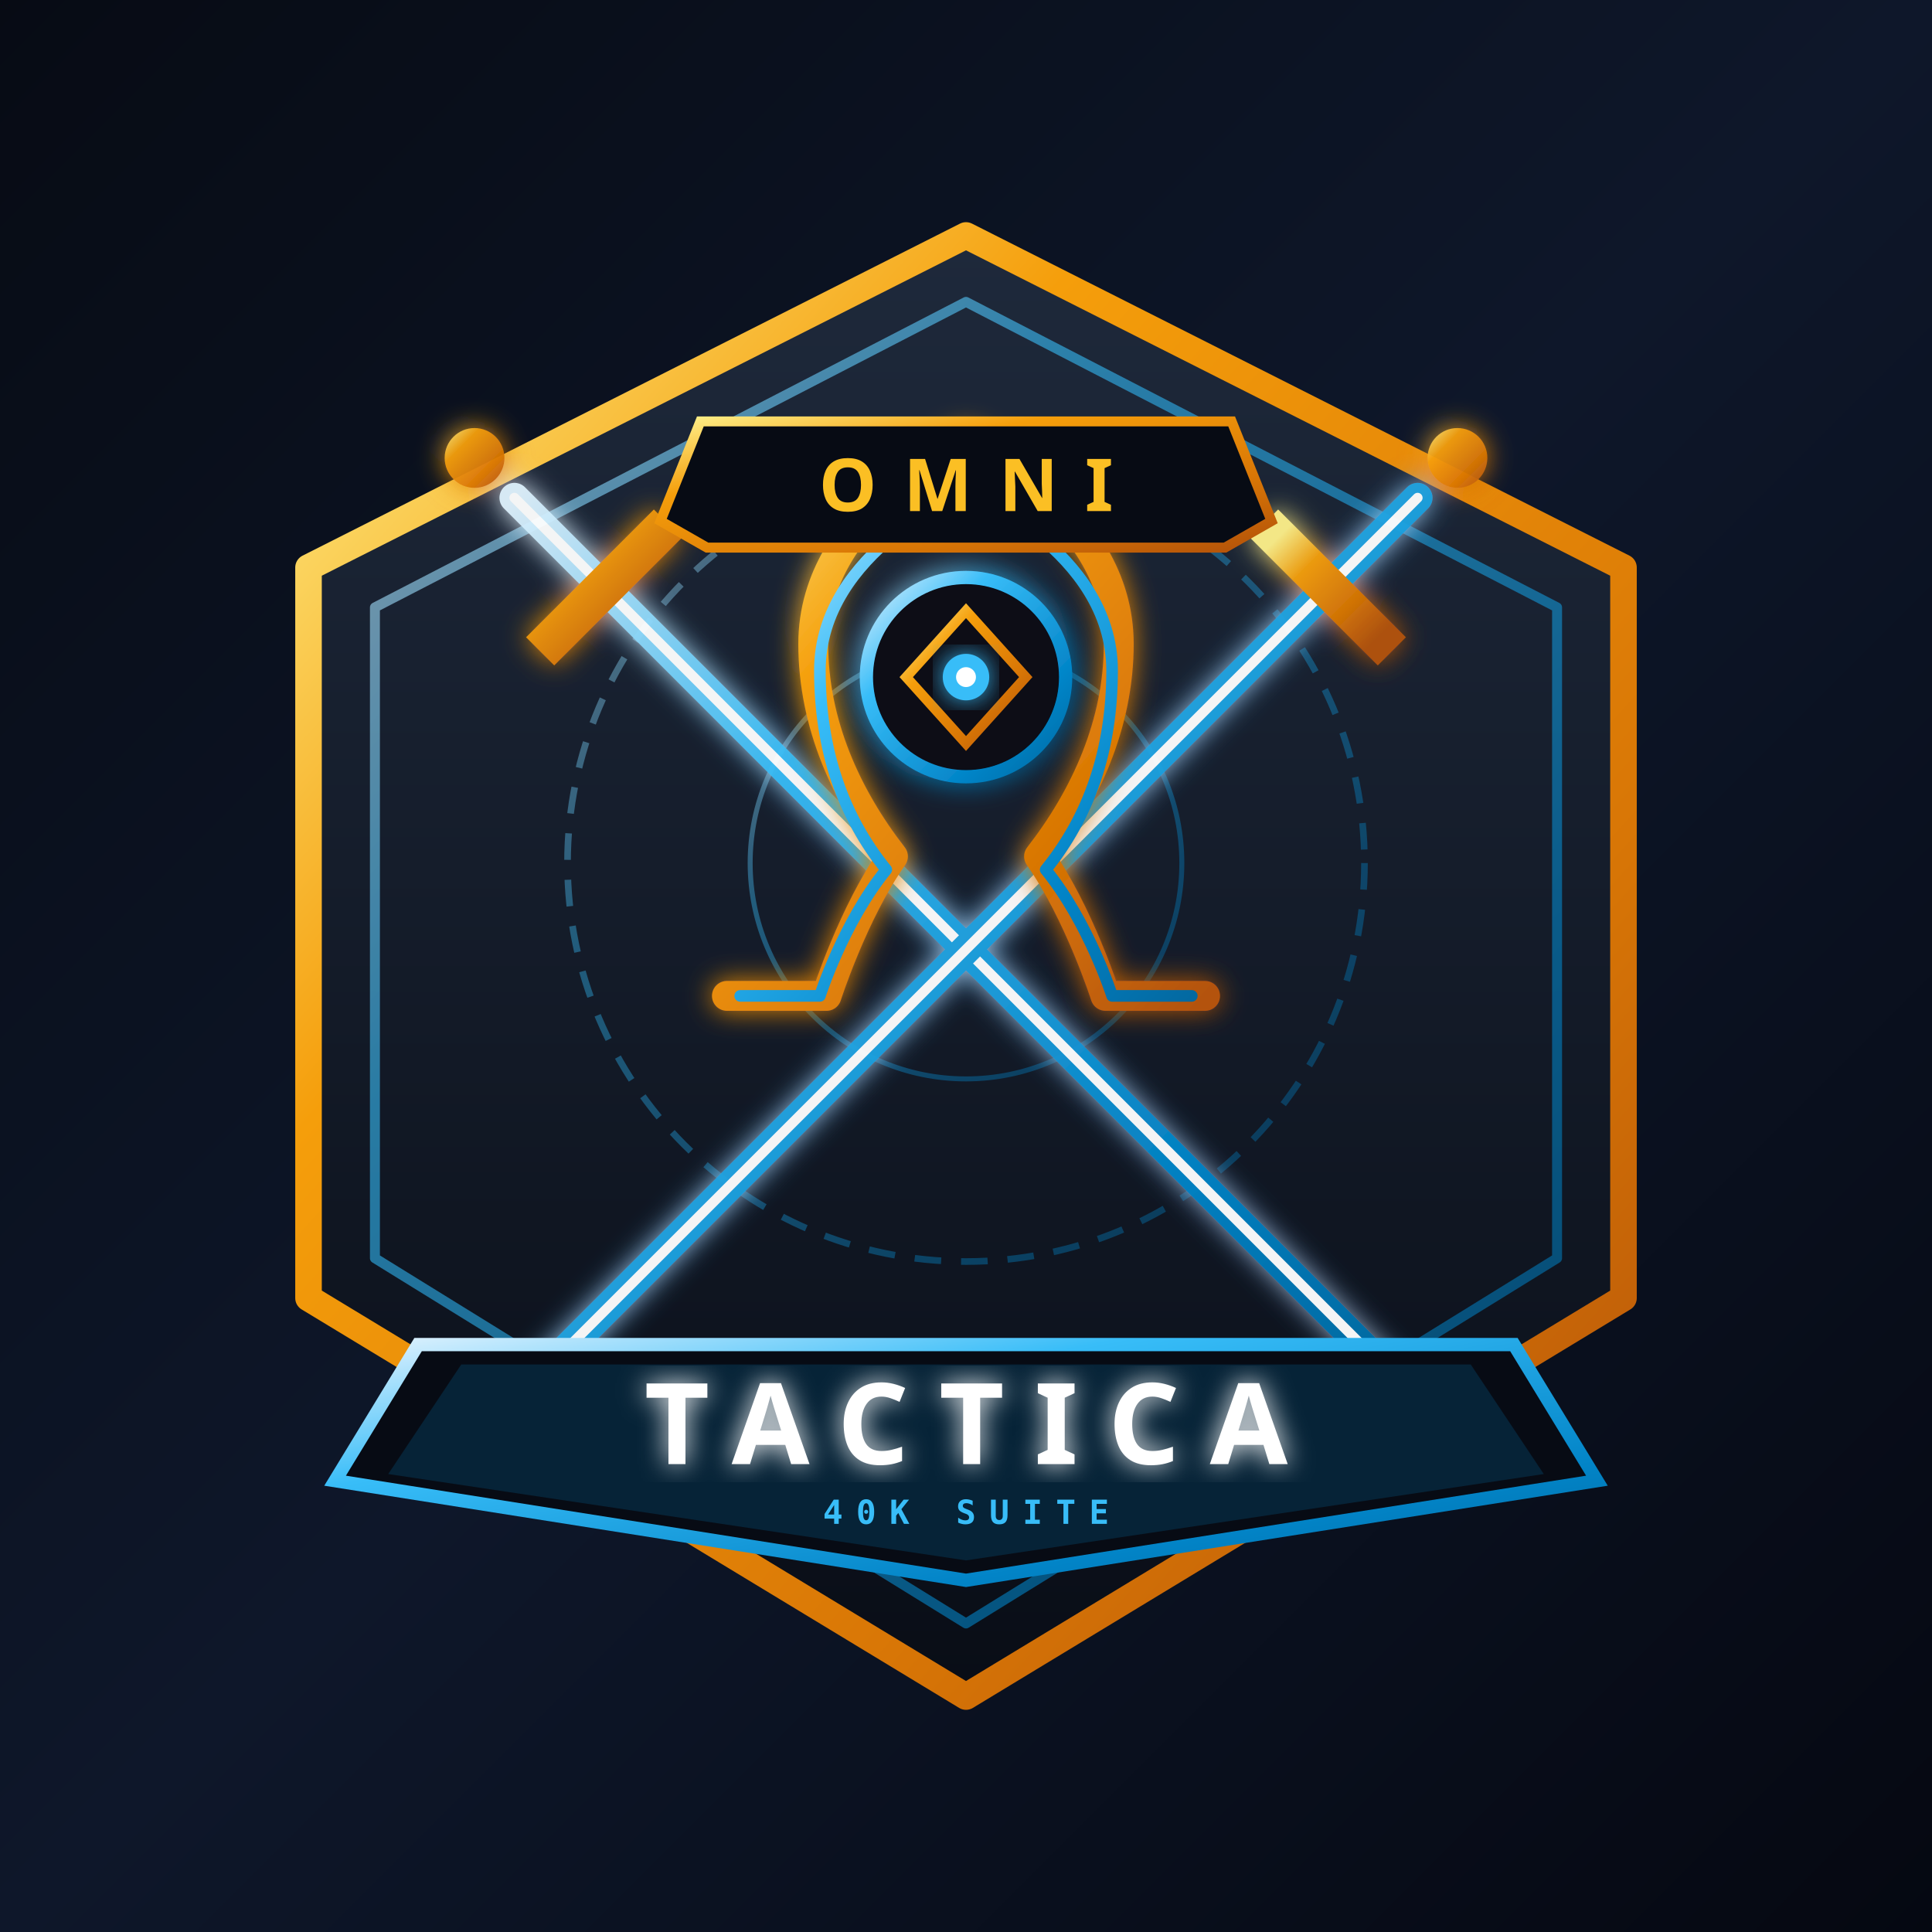
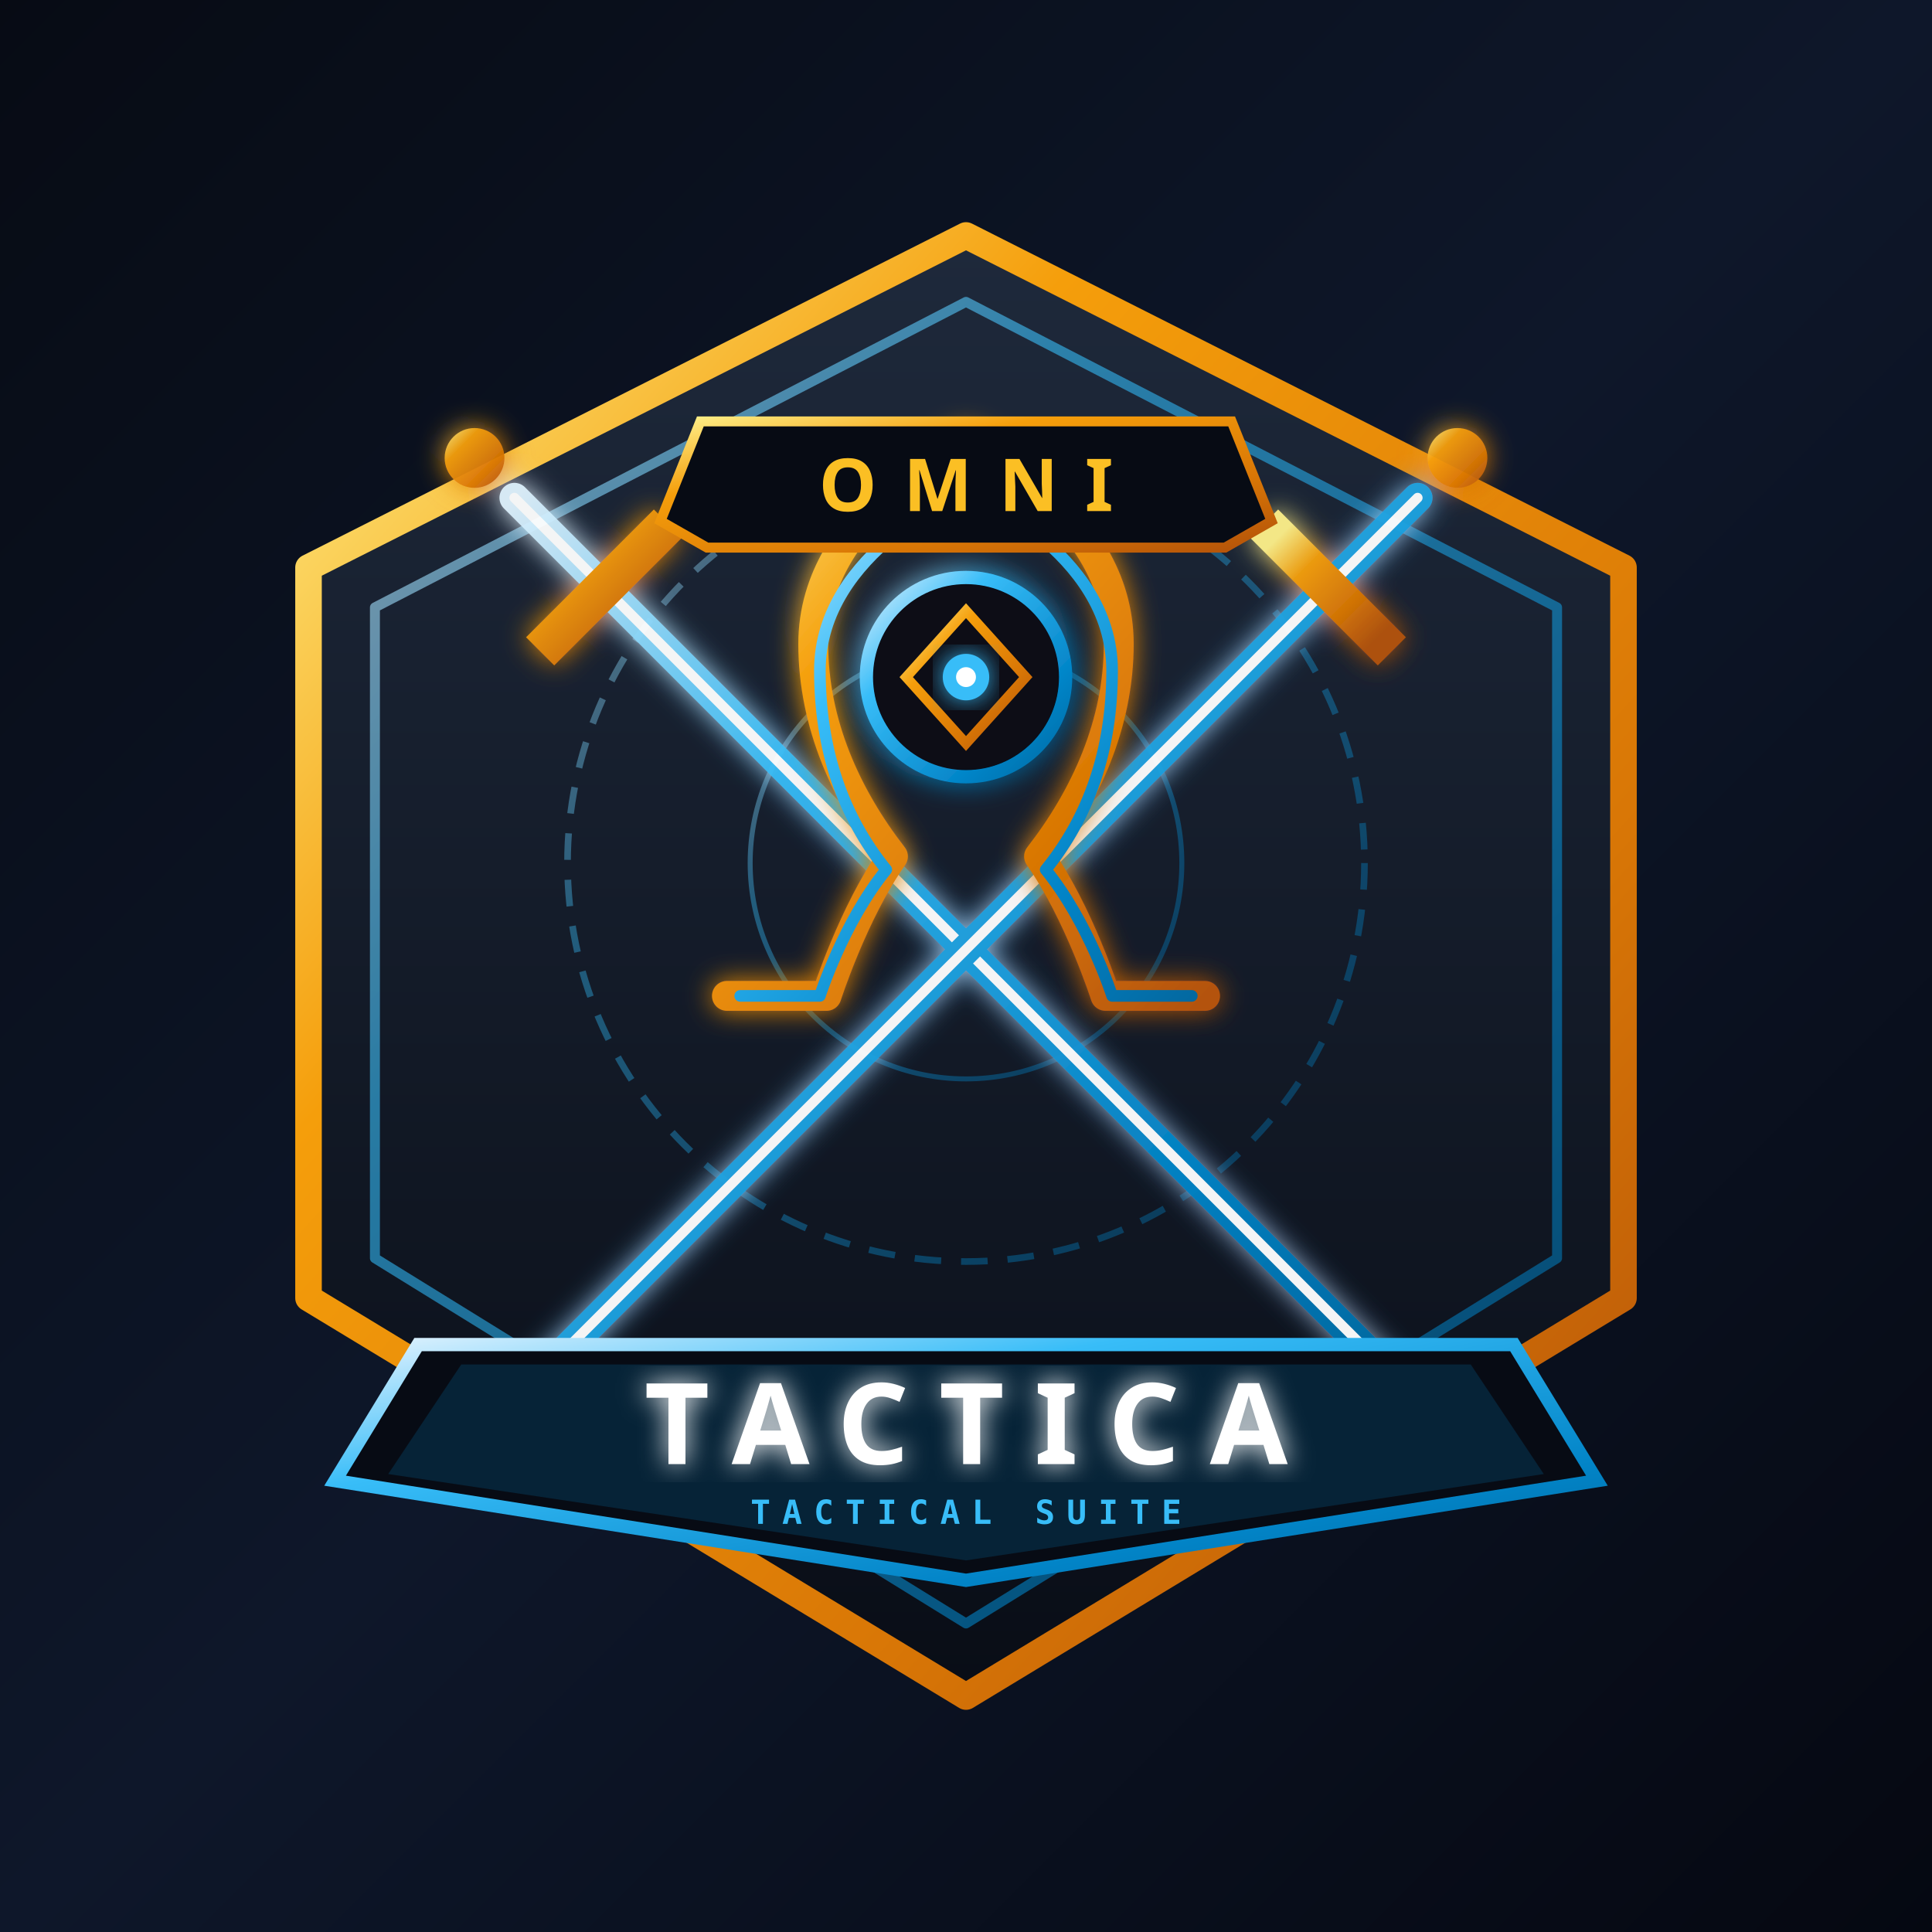
<svg xmlns="http://www.w3.org/2000/svg" viewBox="0 0 512 512" width="100%" height="100%">
  <defs>
    <linearGradient id="bgGrad" x1="0%" y1="0%" x2="100%" y2="100%">
      <stop offset="0%" stop-color="#070b14" />
      <stop offset="50%" stop-color="#0e172a" />
      <stop offset="100%" stop-color="#050811" />
    </linearGradient>
    <linearGradient id="goldGrad" x1="0%" y1="0%" x2="100%" y2="100%">
      <stop offset="0%" stop-color="#fef08a" />
      <stop offset="30%" stop-color="#f59e0b" />
      <stop offset="70%" stop-color="#d97706" />
      <stop offset="100%" stop-color="#b45309" />
    </linearGradient>
    <linearGradient id="cyanGrad" x1="0%" y1="0%" x2="100%" y2="100%">
      <stop offset="0%" stop-color="#e0f2fe" />
      <stop offset="30%" stop-color="#38bdf8" />
      <stop offset="75%" stop-color="#0284c7" />
      <stop offset="100%" stop-color="#0369a1" />
    </linearGradient>
    <linearGradient id="shieldGrad" x1="0%" y1="0%" x2="0%" y2="100%">
      <stop offset="0%" stop-color="#1e293b" />
      <stop offset="100%" stop-color="#090d16" />
    </linearGradient>
    <filter id="glow" x="-20%" y="-20%" width="140%" height="140%">
      <feGaussianBlur stdDeviation="4" result="blur" />
      <feComposite in="SourceGraphic" in2="blur" operator="over" />
    </filter>
  </defs>
  <rect width="512" height="512" fill="url(#bgGrad)" />
  <g transform="translate(256, 256) scale(0.88) translate(-256, -256)">
    <polygon points="256,36 454,136 454,356 256,476 58,356 58,136" fill="url(#shieldGrad)" stroke="url(#goldGrad)" stroke-width="8" stroke-linejoin="round" />
    <polygon points="256,56 434,148 434,344 256,454 78,344 78,148" fill="none" stroke="url(#cyanGrad)" stroke-width="3" stroke-opacity="0.6" stroke-linejoin="round" />
    <g opacity="0.4">
      <circle cx="256" cy="225" r="120" fill="none" stroke="url(#cyanGrad)" stroke-width="2" stroke-dasharray="8 6" />
      <circle cx="256" cy="225" r="65" fill="none" stroke="url(#cyanGrad)" stroke-width="1.5" />
      <line x1="256" y1="85" x2="256" y2="365" stroke="url(#cyanGrad)" stroke-width="1.5" stroke-dasharray="4 4" />
      <line x1="116" y1="225" x2="396" y2="225" stroke="url(#cyanGrad)" stroke-width="1.5" stroke-dasharray="4 4" />
    </g>
    <g opacity="0.95" filter="url(#glow)">
      <line x1="120" y1="115" x2="392" y2="387" stroke="url(#cyanGrad)" stroke-width="9" stroke-linecap="round" />
      <line x1="120" y1="115" x2="392" y2="387" stroke="#ffffff" stroke-width="3" stroke-linecap="round" />
      <line x1="132" y1="157" x2="162" y2="127" stroke="url(#goldGrad)" stroke-width="12" stroke-linecap="square" />
      <circle cx="108" cy="103" r="9" fill="url(#goldGrad)" />
      <line x1="392" y1="115" x2="120" y2="387" stroke="url(#cyanGrad)" stroke-width="9" stroke-linecap="round" />
      <line x1="392" y1="115" x2="120" y2="387" stroke="#ffffff" stroke-width="3" stroke-linecap="round" />
      <line x1="380" y1="157" x2="350" y2="127" stroke="url(#goldGrad)" stroke-width="12" stroke-linecap="square" />
      <circle cx="404" cy="103" r="9" fill="url(#goldGrad)" />
    </g>
    <g transform="translate(256, 215)">
      <path d="M -72,50 L -42,50 C -42,50 -34,25 -22,8 C -36,-10 -46,-32 -46,-56 C -46,-96 0,-116 0,-116 C 0,-116 46,-96 46,-56 C 46,-32 36,-10 22,8 C 34,25 42,50 42,50 L 72,50" fill="none" stroke="url(#goldGrad)" stroke-width="9" stroke-linecap="round" stroke-linejoin="round" filter="url(#glow)" />
      <path d="M -68,50 L -44,50 C -44,50 -37,28 -24,12 C -37,-4 -44,-24 -44,-48 C -44,-84 0,-102 0,-102 C 0,-102 44,-84 44,-48 C 44,-24 37,-4 24,12 C 37,28 44,50 44,50 L 68,50" fill="none" stroke="url(#cyanGrad)" stroke-width="3.5" stroke-linecap="round" stroke-linejoin="round" />
      <circle cx="0" cy="-46" r="30" fill="#070b14" stroke="url(#cyanGrad)" stroke-width="4" filter="url(#glow)" />
      <polygon points="0,-66 18,-46 0,-26 -18,-46" fill="none" stroke="url(#goldGrad)" stroke-width="3" />
      <circle cx="0" cy="-46" r="7" fill="#38bdf8" filter="url(#glow)" />
      <circle cx="0" cy="-46" r="3" fill="#ffffff" />
    </g>
    <g transform="translate(256, 110)">
      <polygon points="-80,-18 80,-18 92,12 78,20 -78,20 -92,12" fill="#070b14" stroke="url(#goldGrad)" stroke-width="3" />
      <text x="0" y="9" font-family="sans-serif" font-size="22" font-weight="900" letter-spacing="8" fill="#fbbf24" text-anchor="middle">OMNI</text>
    </g>
    <g transform="translate(256, 395)">
      <polygon points="-165,-25 165,-25 190,16 0,46 -190,16" fill="#070b14" stroke="url(#cyanGrad)" stroke-width="4" />
      <polygon points="-152,-19 152,-19 174,14 0,40 -174,14" fill="rgba(2,132,199,0.2)" />
      <text x="0" y="11" font-family="sans-serif" font-size="34" font-weight="900" letter-spacing="9" fill="#ffffff" text-anchor="middle" filter="url(#glow)">TACTICA</text>
-       <text x="0" y="29" font-family="monospace" font-size="10" font-weight="800" letter-spacing="4" fill="#38bdf8" text-anchor="middle">40K SUITE</text>
+       <text x="0" y="29" font-family="monospace" font-size="10" font-weight="800" letter-spacing="3.5" fill="#38bdf8" text-anchor="middle">TACTICAL SUITE</text>
    </g>
  </g>
</svg>
